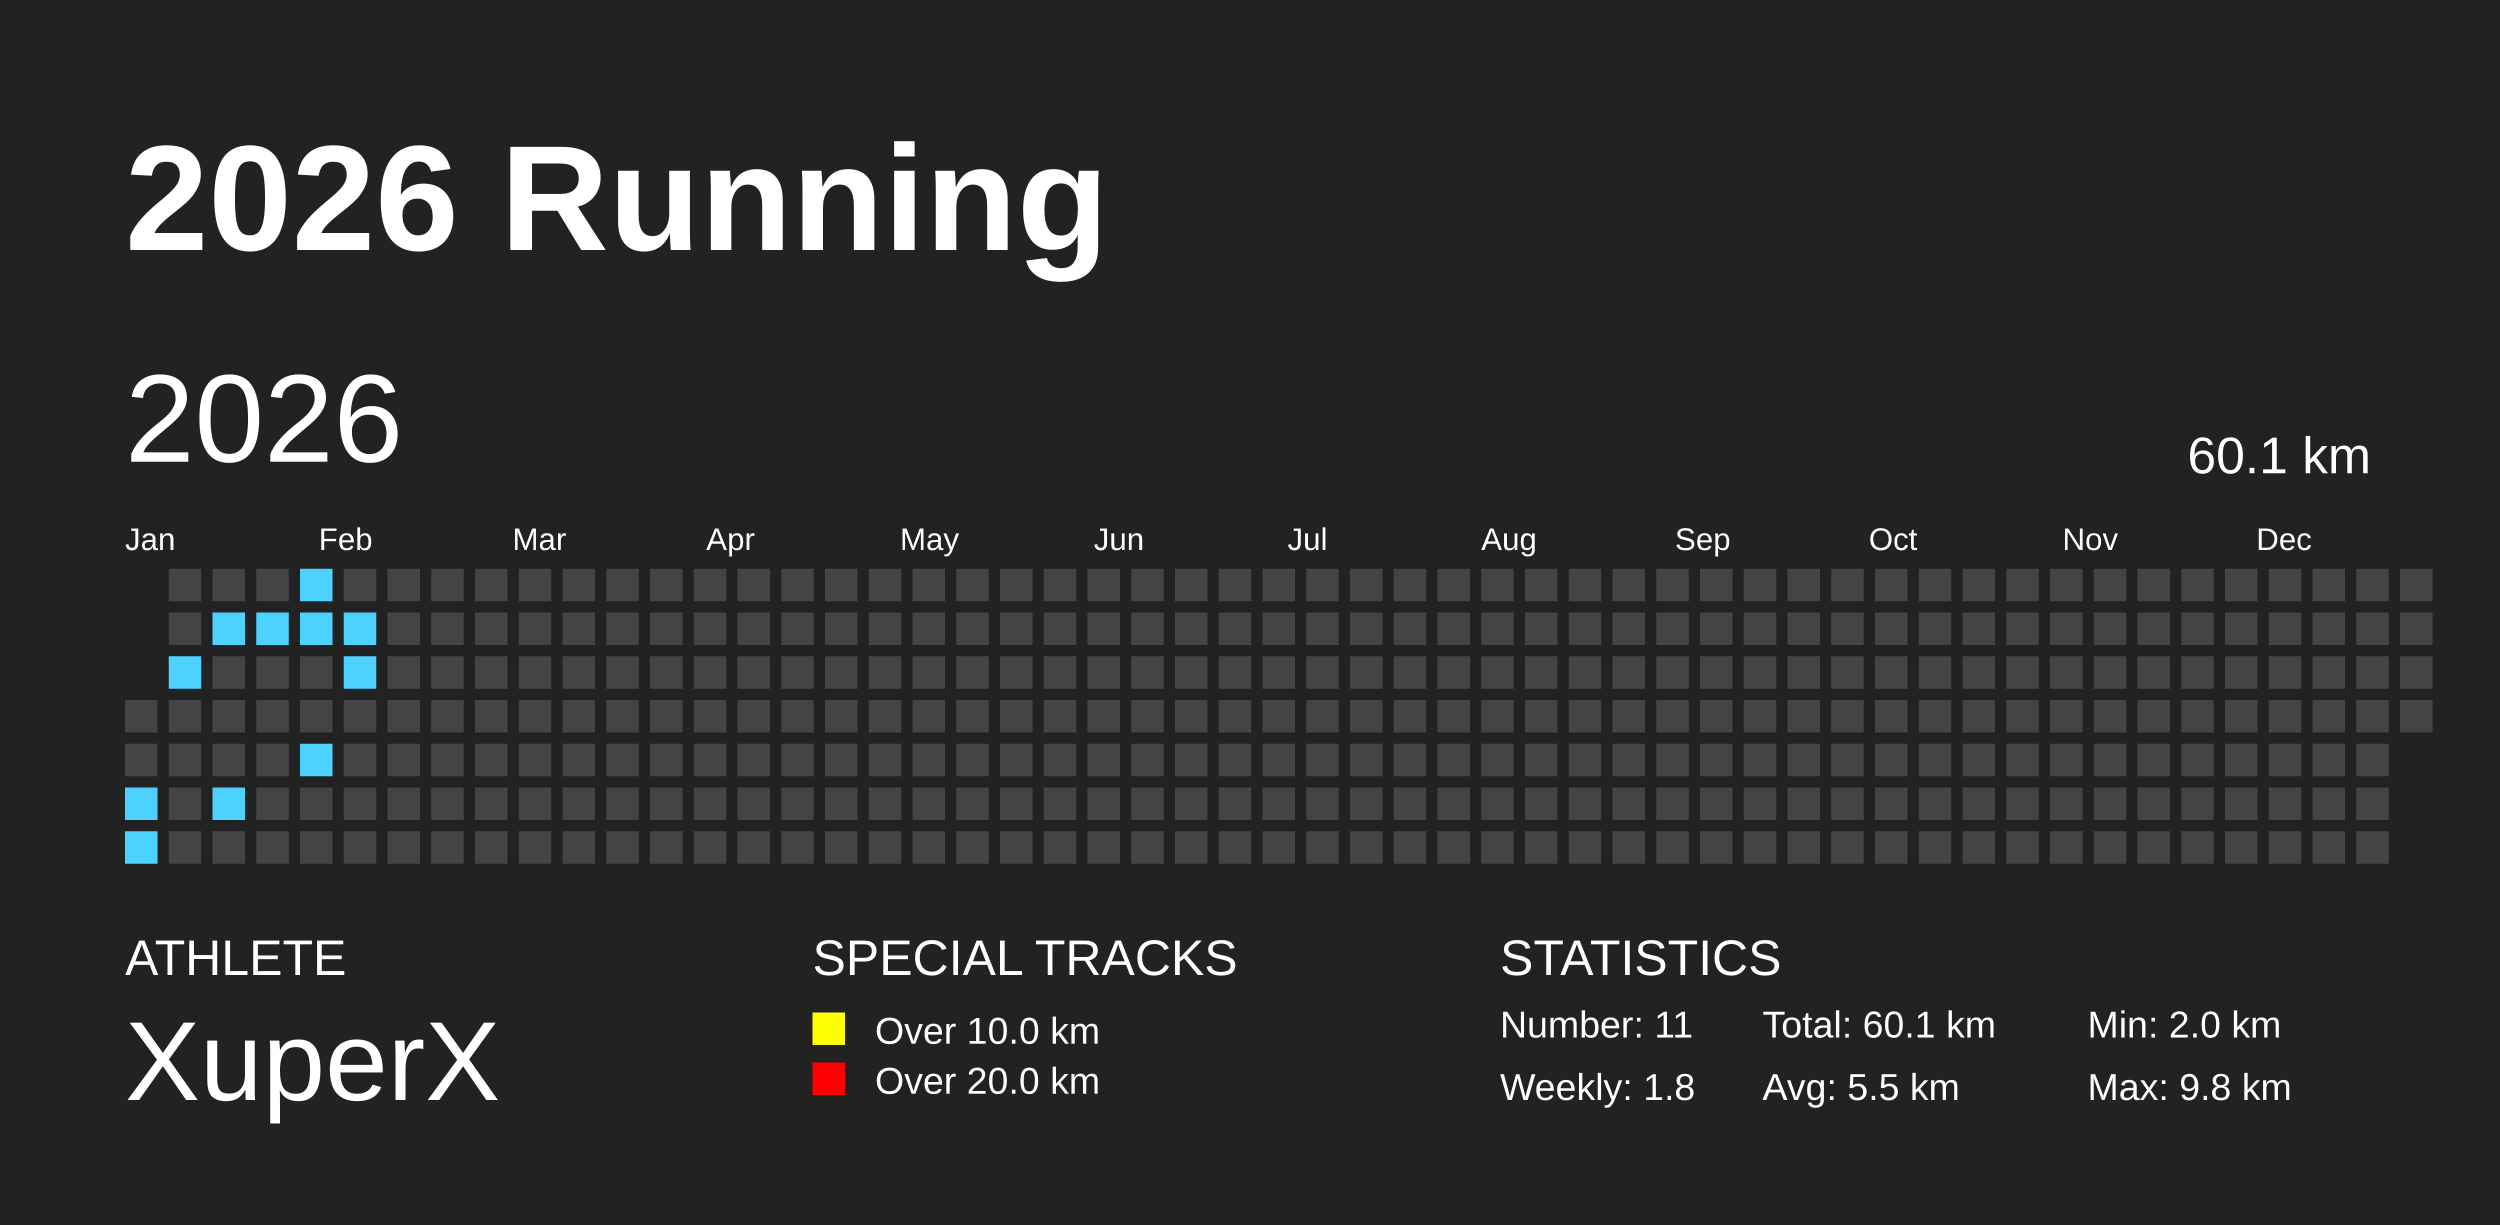
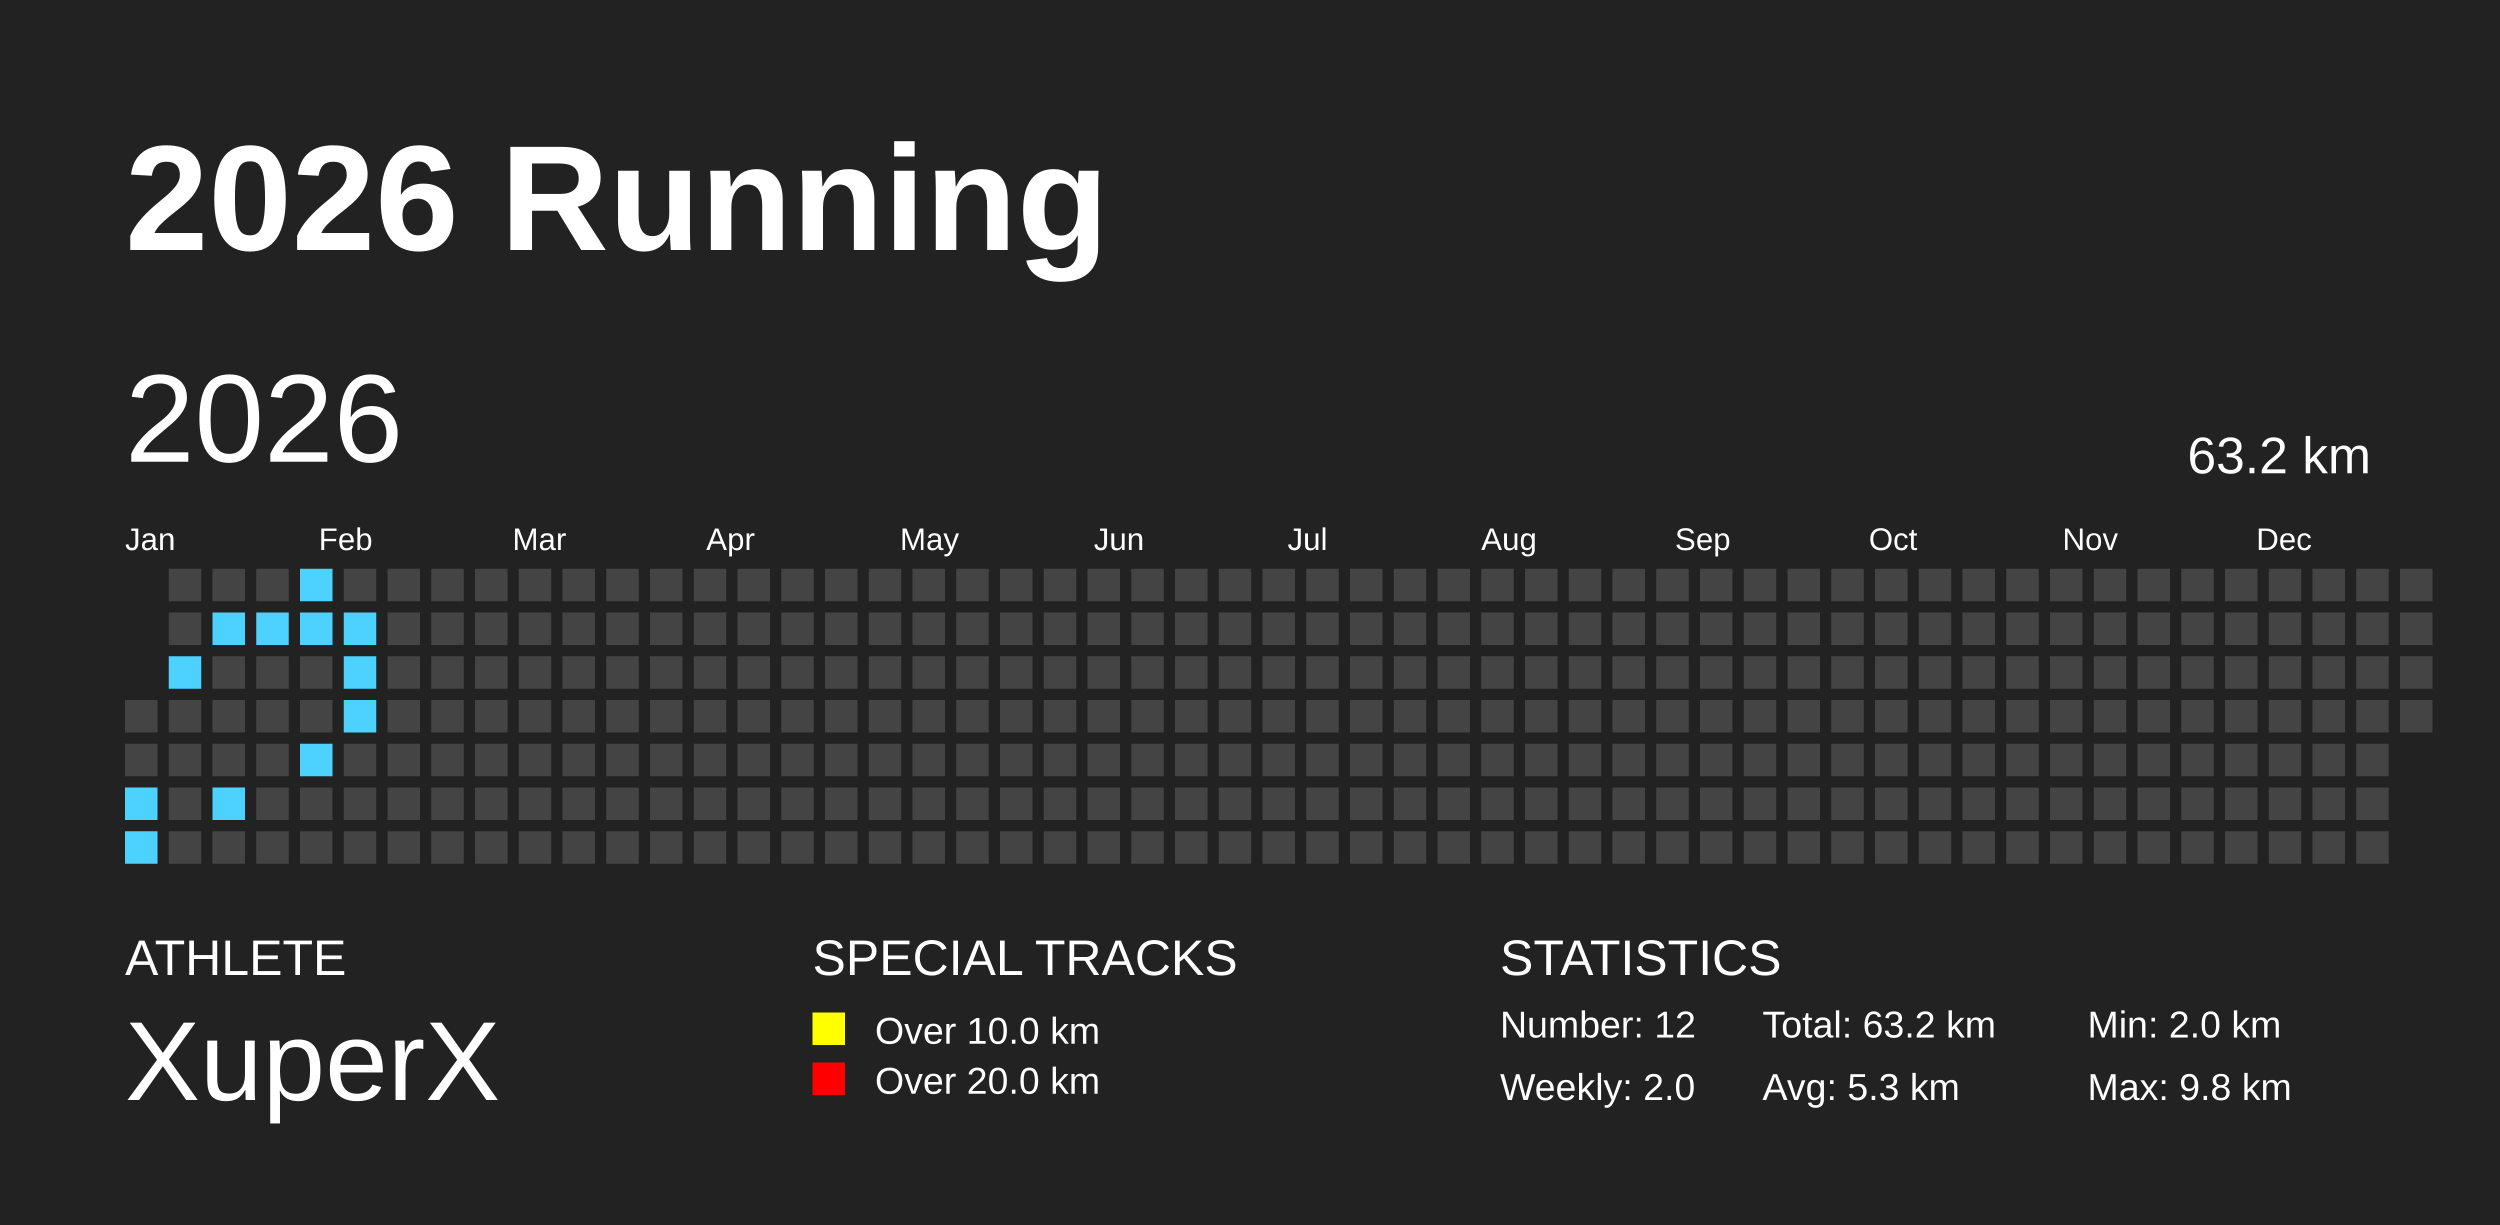
<svg xmlns="http://www.w3.org/2000/svg" baseProfile="full" height="98mm" version="1.1" viewBox="0,0,200,98" width="200mm">
  <defs />
  <rect fill="#222222" height="98" width="200" x="0" y="0" />
  <text fill="#FFFFFF" style="font-size:12px; font-family:Arial; font-weight:bold;" x="10" y="20">2026 Running</text>
  <text fill="#FFFFFF" style="font-size:4px; font-family:Arial" x="10" y="78">ATHLETE</text>
  <text fill="#FFFFFF" style="font-size:9px; font-family:Arial" x="10" y="88">XuperX</text>
  <text fill="#FFFFFF" style="font-size:4px; font-family:Arial" x="65" y="78">SPECIAL TRACKS</text>
  <rect fill="yellow" height="2.6" width="2.6" x="65" y="81" />
  <text fill="#FFFFFF" style="font-size:3px; font-family:Arial" x="70" y="83.5">Over 10.0 km</text>
  <rect fill="red" height="2.6" width="2.6" x="65" y="85" />
  <text fill="#FFFFFF" style="font-size:3px; font-family:Arial" x="70" y="87.5">Over 20.0 km</text>
  <text fill="#FFFFFF" style="font-size:4px; font-family:Arial" x="120" y="78">STATISTICS</text>
-   <text fill="#FFFFFF" style="font-size:3px; font-family:Arial" x="120" y="83">Number: 11</text>
-   <text fill="#FFFFFF" style="font-size:3px; font-family:Arial" x="120" y="88">Weekly: 1.8</text>
-   <text fill="#FFFFFF" style="font-size:3px; font-family:Arial" x="141" y="83">Total: 60.1 km</text>
-   <text fill="#FFFFFF" style="font-size:3px; font-family:Arial" x="141" y="88">Avg: 5.5 km</text>
+   <text fill="#FFFFFF" style="font-size:3px; font-family:Arial" x="120" y="83">Number: 12</text>
+   <text fill="#FFFFFF" style="font-size:3px; font-family:Arial" x="120" y="88">Weekly: 2.0</text>
+   <text fill="#FFFFFF" style="font-size:3px; font-family:Arial" x="141" y="83">Total: 63.2 km</text>
+   <text fill="#FFFFFF" style="font-size:3px; font-family:Arial" x="141" y="88">Avg: 5.3 km</text>
  <text fill="#FFFFFF" style="font-size:3px; font-family:Arial" x="167" y="83">Min: 2.0 km</text>
  <text fill="#FFFFFF" style="font-size:3px; font-family:Arial" x="167" y="88">Max: 9.8 km</text>
  <text dominant-baseline="hanging" fill="#FFFFFF" style="font-size:10.0px; font-family:Arial;" x="10" y="30">2026</text>
-   <text dominant-baseline="hanging" fill="#FFFFFF" style="font-size:4.125px; font-family:Arial;" x="175" y="35">60.1 km</text>
+   <text dominant-baseline="hanging" fill="#FFFFFF" style="font-size:4.125px; font-family:Arial;" x="175" y="35">63.2 km</text>
  <text fill="#FFFFFF" style="font-size:2.5px; font-family:Arial" x="10.0" y="44">Jan</text>
  <text fill="#FFFFFF" style="font-size:2.5px; font-family:Arial" x="25.5" y="44">Feb</text>
  <text fill="#FFFFFF" style="font-size:2.5px; font-family:Arial" x="41.0" y="44">Mar</text>
  <text fill="#FFFFFF" style="font-size:2.5px; font-family:Arial" x="56.5" y="44">Apr</text>
  <text fill="#FFFFFF" style="font-size:2.5px; font-family:Arial" x="72.0" y="44">May</text>
  <text fill="#FFFFFF" style="font-size:2.5px; font-family:Arial" x="87.5" y="44">Jun</text>
  <text fill="#FFFFFF" style="font-size:2.5px; font-family:Arial" x="103.0" y="44">Jul</text>
  <text fill="#FFFFFF" style="font-size:2.5px; font-family:Arial" x="118.5" y="44">Aug</text>
  <text fill="#FFFFFF" style="font-size:2.5px; font-family:Arial" x="134.0" y="44">Sep</text>
  <text fill="#FFFFFF" style="font-size:2.5px; font-family:Arial" x="149.5" y="44">Oct</text>
  <text fill="#FFFFFF" style="font-size:2.5px; font-family:Arial" x="165.0" y="44">Nov</text>
  <text fill="#FFFFFF" style="font-size:2.5px; font-family:Arial" x="180.5" y="44">Dec</text>
  <rect fill="#444444" height="2.6" width="2.6" x="10.0" y="56.0" />
  <rect fill="#444444" height="2.6" width="2.6" x="10.0" y="59.5" />
  <rect fill="#4DD2FF" height="2.6" width="2.6" x="10.0" y="63.0" />
  <rect fill="#4DD2FF" height="2.6" width="2.6" x="10.0" y="66.5" />
  <rect fill="#444444" height="2.6" width="2.6" x="13.5" y="45.5" />
  <rect fill="#444444" height="2.6" width="2.6" x="13.5" y="49.0" />
  <rect fill="#4DD2FF" height="2.6" width="2.6" x="13.5" y="52.5" />
  <rect fill="#444444" height="2.6" width="2.6" x="13.5" y="56.0" />
  <rect fill="#444444" height="2.6" width="2.6" x="13.5" y="59.5" />
  <rect fill="#444444" height="2.6" width="2.6" x="13.5" y="63.0" />
  <rect fill="#444444" height="2.6" width="2.6" x="13.5" y="66.5" />
  <rect fill="#444444" height="2.6" width="2.6" x="17.0" y="45.5" />
  <rect fill="#4DD2FF" height="2.6" width="2.6" x="17.0" y="49.0" />
  <rect fill="#444444" height="2.6" width="2.6" x="17.0" y="52.5" />
  <rect fill="#444444" height="2.6" width="2.6" x="17.0" y="56.0" />
  <rect fill="#444444" height="2.6" width="2.6" x="17.0" y="59.5" />
  <rect fill="#4DD2FF" height="2.6" width="2.6" x="17.0" y="63.0" />
  <rect fill="#444444" height="2.6" width="2.6" x="17.0" y="66.5" />
  <rect fill="#444444" height="2.6" width="2.6" x="20.5" y="45.5" />
  <rect fill="#4DD2FF" height="2.6" width="2.6" x="20.5" y="49.0" />
  <rect fill="#444444" height="2.6" width="2.6" x="20.5" y="52.5" />
  <rect fill="#444444" height="2.6" width="2.6" x="20.5" y="56.0" />
  <rect fill="#444444" height="2.6" width="2.6" x="20.5" y="59.5" />
  <rect fill="#444444" height="2.6" width="2.6" x="20.5" y="63.0" />
  <rect fill="#444444" height="2.6" width="2.6" x="20.5" y="66.5" />
  <rect fill="#4DD2FF" height="2.6" width="2.6" x="24.0" y="45.5" />
  <rect fill="#4DD2FF" height="2.6" width="2.6" x="24.0" y="49.0" />
  <rect fill="#444444" height="2.6" width="2.6" x="24.0" y="52.5" />
  <rect fill="#444444" height="2.6" width="2.6" x="24.0" y="56.0" />
  <rect fill="#4DD2FF" height="2.6" width="2.6" x="24.0" y="59.5" />
  <rect fill="#444444" height="2.6" width="2.6" x="24.0" y="63.0" />
  <rect fill="#444444" height="2.6" width="2.6" x="24.0" y="66.5" />
  <rect fill="#444444" height="2.6" width="2.6" x="27.5" y="45.5" />
  <rect fill="#4DD2FF" height="2.6" width="2.6" x="27.5" y="49.0" />
  <rect fill="#4DD2FF" height="2.6" width="2.6" x="27.5" y="52.5" />
-   <rect fill="#444444" height="2.6" width="2.6" x="27.5" y="56.0" />
+   <rect fill="#4DD2FF" height="2.6" width="2.6" x="27.5" y="56.0" />
  <rect fill="#444444" height="2.6" width="2.6" x="27.5" y="59.5" />
  <rect fill="#444444" height="2.6" width="2.6" x="27.5" y="63.0" />
  <rect fill="#444444" height="2.6" width="2.6" x="27.5" y="66.5" />
  <rect fill="#444444" height="2.6" width="2.6" x="31.0" y="45.5" />
  <rect fill="#444444" height="2.6" width="2.6" x="31.0" y="49.0" />
  <rect fill="#444444" height="2.6" width="2.6" x="31.0" y="52.5" />
  <rect fill="#444444" height="2.6" width="2.6" x="31.0" y="56.0" />
  <rect fill="#444444" height="2.6" width="2.6" x="31.0" y="59.5" />
  <rect fill="#444444" height="2.6" width="2.6" x="31.0" y="63.0" />
  <rect fill="#444444" height="2.6" width="2.6" x="31.0" y="66.5" />
  <rect fill="#444444" height="2.6" width="2.6" x="34.5" y="45.5" />
  <rect fill="#444444" height="2.6" width="2.6" x="34.5" y="49.0" />
  <rect fill="#444444" height="2.6" width="2.6" x="34.5" y="52.5" />
  <rect fill="#444444" height="2.6" width="2.6" x="34.5" y="56.0" />
  <rect fill="#444444" height="2.6" width="2.6" x="34.5" y="59.5" />
  <rect fill="#444444" height="2.6" width="2.6" x="34.5" y="63.0" />
  <rect fill="#444444" height="2.6" width="2.6" x="34.5" y="66.5" />
  <rect fill="#444444" height="2.6" width="2.6" x="38.0" y="45.5" />
  <rect fill="#444444" height="2.6" width="2.6" x="38.0" y="49.0" />
  <rect fill="#444444" height="2.6" width="2.6" x="38.0" y="52.5" />
  <rect fill="#444444" height="2.6" width="2.6" x="38.0" y="56.0" />
  <rect fill="#444444" height="2.6" width="2.6" x="38.0" y="59.5" />
  <rect fill="#444444" height="2.6" width="2.6" x="38.0" y="63.0" />
  <rect fill="#444444" height="2.6" width="2.6" x="38.0" y="66.5" />
  <rect fill="#444444" height="2.6" width="2.6" x="41.5" y="45.5" />
  <rect fill="#444444" height="2.6" width="2.6" x="41.5" y="49.0" />
  <rect fill="#444444" height="2.6" width="2.6" x="41.5" y="52.5" />
  <rect fill="#444444" height="2.6" width="2.6" x="41.5" y="56.0" />
  <rect fill="#444444" height="2.6" width="2.6" x="41.5" y="59.5" />
  <rect fill="#444444" height="2.6" width="2.6" x="41.5" y="63.0" />
  <rect fill="#444444" height="2.6" width="2.6" x="41.5" y="66.5" />
  <rect fill="#444444" height="2.6" width="2.6" x="45.0" y="45.5" />
  <rect fill="#444444" height="2.6" width="2.6" x="45.0" y="49.0" />
  <rect fill="#444444" height="2.6" width="2.6" x="45.0" y="52.5" />
  <rect fill="#444444" height="2.6" width="2.6" x="45.0" y="56.0" />
  <rect fill="#444444" height="2.6" width="2.6" x="45.0" y="59.5" />
  <rect fill="#444444" height="2.6" width="2.6" x="45.0" y="63.0" />
  <rect fill="#444444" height="2.6" width="2.6" x="45.0" y="66.5" />
  <rect fill="#444444" height="2.6" width="2.6" x="48.5" y="45.5" />
  <rect fill="#444444" height="2.6" width="2.6" x="48.5" y="49.0" />
  <rect fill="#444444" height="2.6" width="2.6" x="48.5" y="52.5" />
  <rect fill="#444444" height="2.6" width="2.6" x="48.5" y="56.0" />
  <rect fill="#444444" height="2.6" width="2.6" x="48.5" y="59.5" />
  <rect fill="#444444" height="2.6" width="2.6" x="48.5" y="63.0" />
  <rect fill="#444444" height="2.6" width="2.6" x="48.5" y="66.5" />
  <rect fill="#444444" height="2.6" width="2.6" x="52.0" y="45.5" />
  <rect fill="#444444" height="2.6" width="2.6" x="52.0" y="49.0" />
  <rect fill="#444444" height="2.6" width="2.6" x="52.0" y="52.5" />
  <rect fill="#444444" height="2.6" width="2.6" x="52.0" y="56.0" />
  <rect fill="#444444" height="2.6" width="2.6" x="52.0" y="59.5" />
  <rect fill="#444444" height="2.6" width="2.6" x="52.0" y="63.0" />
  <rect fill="#444444" height="2.6" width="2.6" x="52.0" y="66.5" />
  <rect fill="#444444" height="2.6" width="2.6" x="55.5" y="45.5" />
  <rect fill="#444444" height="2.6" width="2.6" x="55.5" y="49.0" />
  <rect fill="#444444" height="2.6" width="2.6" x="55.5" y="52.5" />
  <rect fill="#444444" height="2.6" width="2.6" x="55.5" y="56.0" />
  <rect fill="#444444" height="2.6" width="2.6" x="55.5" y="59.5" />
  <rect fill="#444444" height="2.6" width="2.6" x="55.5" y="63.0" />
  <rect fill="#444444" height="2.6" width="2.6" x="55.5" y="66.5" />
  <rect fill="#444444" height="2.6" width="2.6" x="59.0" y="45.5" />
  <rect fill="#444444" height="2.6" width="2.6" x="59.0" y="49.0" />
  <rect fill="#444444" height="2.6" width="2.6" x="59.0" y="52.5" />
  <rect fill="#444444" height="2.6" width="2.6" x="59.0" y="56.0" />
  <rect fill="#444444" height="2.6" width="2.6" x="59.0" y="59.5" />
  <rect fill="#444444" height="2.6" width="2.6" x="59.0" y="63.0" />
  <rect fill="#444444" height="2.6" width="2.6" x="59.0" y="66.5" />
  <rect fill="#444444" height="2.6" width="2.6" x="62.5" y="45.5" />
  <rect fill="#444444" height="2.6" width="2.6" x="62.5" y="49.0" />
  <rect fill="#444444" height="2.6" width="2.6" x="62.5" y="52.5" />
  <rect fill="#444444" height="2.6" width="2.6" x="62.5" y="56.0" />
  <rect fill="#444444" height="2.6" width="2.6" x="62.5" y="59.5" />
  <rect fill="#444444" height="2.6" width="2.6" x="62.5" y="63.0" />
  <rect fill="#444444" height="2.6" width="2.6" x="62.5" y="66.5" />
  <rect fill="#444444" height="2.6" width="2.6" x="66.0" y="45.5" />
  <rect fill="#444444" height="2.6" width="2.6" x="66.0" y="49.0" />
  <rect fill="#444444" height="2.6" width="2.6" x="66.0" y="52.5" />
  <rect fill="#444444" height="2.6" width="2.6" x="66.0" y="56.0" />
  <rect fill="#444444" height="2.6" width="2.6" x="66.0" y="59.5" />
  <rect fill="#444444" height="2.6" width="2.6" x="66.0" y="63.0" />
  <rect fill="#444444" height="2.6" width="2.6" x="66.0" y="66.5" />
  <rect fill="#444444" height="2.6" width="2.6" x="69.5" y="45.5" />
  <rect fill="#444444" height="2.6" width="2.6" x="69.5" y="49.0" />
  <rect fill="#444444" height="2.6" width="2.6" x="69.5" y="52.5" />
  <rect fill="#444444" height="2.6" width="2.6" x="69.5" y="56.0" />
  <rect fill="#444444" height="2.6" width="2.6" x="69.5" y="59.5" />
  <rect fill="#444444" height="2.6" width="2.6" x="69.5" y="63.0" />
  <rect fill="#444444" height="2.6" width="2.6" x="69.5" y="66.5" />
  <rect fill="#444444" height="2.6" width="2.6" x="73.0" y="45.5" />
  <rect fill="#444444" height="2.6" width="2.6" x="73.0" y="49.0" />
  <rect fill="#444444" height="2.6" width="2.6" x="73.0" y="52.5" />
  <rect fill="#444444" height="2.6" width="2.6" x="73.0" y="56.0" />
  <rect fill="#444444" height="2.6" width="2.6" x="73.0" y="59.5" />
  <rect fill="#444444" height="2.6" width="2.6" x="73.0" y="63.0" />
  <rect fill="#444444" height="2.6" width="2.6" x="73.0" y="66.5" />
  <rect fill="#444444" height="2.6" width="2.6" x="76.5" y="45.5" />
  <rect fill="#444444" height="2.6" width="2.6" x="76.5" y="49.0" />
  <rect fill="#444444" height="2.6" width="2.6" x="76.5" y="52.5" />
  <rect fill="#444444" height="2.6" width="2.6" x="76.5" y="56.0" />
  <rect fill="#444444" height="2.6" width="2.6" x="76.5" y="59.5" />
  <rect fill="#444444" height="2.6" width="2.6" x="76.5" y="63.0" />
  <rect fill="#444444" height="2.6" width="2.6" x="76.5" y="66.5" />
  <rect fill="#444444" height="2.6" width="2.6" x="80.0" y="45.5" />
  <rect fill="#444444" height="2.6" width="2.6" x="80.0" y="49.0" />
  <rect fill="#444444" height="2.6" width="2.6" x="80.0" y="52.5" />
  <rect fill="#444444" height="2.6" width="2.6" x="80.0" y="56.0" />
  <rect fill="#444444" height="2.6" width="2.6" x="80.0" y="59.5" />
  <rect fill="#444444" height="2.6" width="2.6" x="80.0" y="63.0" />
  <rect fill="#444444" height="2.6" width="2.6" x="80.0" y="66.5" />
  <rect fill="#444444" height="2.6" width="2.6" x="83.5" y="45.5" />
  <rect fill="#444444" height="2.6" width="2.6" x="83.5" y="49.0" />
  <rect fill="#444444" height="2.6" width="2.6" x="83.5" y="52.5" />
  <rect fill="#444444" height="2.6" width="2.6" x="83.5" y="56.0" />
  <rect fill="#444444" height="2.6" width="2.6" x="83.5" y="59.5" />
  <rect fill="#444444" height="2.6" width="2.6" x="83.5" y="63.0" />
  <rect fill="#444444" height="2.6" width="2.6" x="83.5" y="66.5" />
  <rect fill="#444444" height="2.6" width="2.6" x="87.0" y="45.5" />
  <rect fill="#444444" height="2.6" width="2.6" x="87.0" y="49.0" />
  <rect fill="#444444" height="2.6" width="2.6" x="87.0" y="52.5" />
  <rect fill="#444444" height="2.6" width="2.6" x="87.0" y="56.0" />
  <rect fill="#444444" height="2.6" width="2.6" x="87.0" y="59.5" />
  <rect fill="#444444" height="2.6" width="2.6" x="87.0" y="63.0" />
  <rect fill="#444444" height="2.6" width="2.6" x="87.0" y="66.5" />
  <rect fill="#444444" height="2.6" width="2.6" x="90.5" y="45.5" />
  <rect fill="#444444" height="2.6" width="2.6" x="90.5" y="49.0" />
  <rect fill="#444444" height="2.6" width="2.6" x="90.5" y="52.5" />
  <rect fill="#444444" height="2.6" width="2.6" x="90.5" y="56.0" />
  <rect fill="#444444" height="2.6" width="2.6" x="90.5" y="59.5" />
  <rect fill="#444444" height="2.6" width="2.6" x="90.5" y="63.0" />
  <rect fill="#444444" height="2.6" width="2.6" x="90.5" y="66.5" />
  <rect fill="#444444" height="2.6" width="2.6" x="94.0" y="45.5" />
  <rect fill="#444444" height="2.6" width="2.6" x="94.0" y="49.0" />
  <rect fill="#444444" height="2.6" width="2.6" x="94.0" y="52.5" />
  <rect fill="#444444" height="2.6" width="2.6" x="94.0" y="56.0" />
  <rect fill="#444444" height="2.6" width="2.6" x="94.0" y="59.5" />
  <rect fill="#444444" height="2.6" width="2.6" x="94.0" y="63.0" />
  <rect fill="#444444" height="2.6" width="2.6" x="94.0" y="66.5" />
  <rect fill="#444444" height="2.6" width="2.6" x="97.5" y="45.5" />
  <rect fill="#444444" height="2.6" width="2.6" x="97.5" y="49.0" />
  <rect fill="#444444" height="2.6" width="2.6" x="97.5" y="52.5" />
  <rect fill="#444444" height="2.6" width="2.6" x="97.5" y="56.0" />
  <rect fill="#444444" height="2.6" width="2.6" x="97.5" y="59.5" />
  <rect fill="#444444" height="2.6" width="2.6" x="97.5" y="63.0" />
  <rect fill="#444444" height="2.6" width="2.6" x="97.5" y="66.5" />
  <rect fill="#444444" height="2.6" width="2.6" x="101.0" y="45.5" />
  <rect fill="#444444" height="2.6" width="2.6" x="101.0" y="49.0" />
  <rect fill="#444444" height="2.6" width="2.6" x="101.0" y="52.5" />
  <rect fill="#444444" height="2.6" width="2.6" x="101.0" y="56.0" />
  <rect fill="#444444" height="2.6" width="2.6" x="101.0" y="59.5" />
  <rect fill="#444444" height="2.6" width="2.6" x="101.0" y="63.0" />
  <rect fill="#444444" height="2.6" width="2.6" x="101.0" y="66.5" />
  <rect fill="#444444" height="2.6" width="2.6" x="104.5" y="45.5" />
  <rect fill="#444444" height="2.6" width="2.6" x="104.5" y="49.0" />
  <rect fill="#444444" height="2.6" width="2.6" x="104.5" y="52.5" />
  <rect fill="#444444" height="2.6" width="2.6" x="104.5" y="56.0" />
  <rect fill="#444444" height="2.6" width="2.6" x="104.5" y="59.5" />
  <rect fill="#444444" height="2.6" width="2.6" x="104.5" y="63.0" />
  <rect fill="#444444" height="2.6" width="2.6" x="104.5" y="66.5" />
  <rect fill="#444444" height="2.6" width="2.6" x="108.0" y="45.5" />
  <rect fill="#444444" height="2.6" width="2.6" x="108.0" y="49.0" />
  <rect fill="#444444" height="2.6" width="2.6" x="108.0" y="52.5" />
  <rect fill="#444444" height="2.6" width="2.6" x="108.0" y="56.0" />
  <rect fill="#444444" height="2.6" width="2.6" x="108.0" y="59.5" />
  <rect fill="#444444" height="2.6" width="2.6" x="108.0" y="63.0" />
  <rect fill="#444444" height="2.6" width="2.6" x="108.0" y="66.5" />
  <rect fill="#444444" height="2.6" width="2.6" x="111.5" y="45.5" />
  <rect fill="#444444" height="2.6" width="2.6" x="111.5" y="49.0" />
  <rect fill="#444444" height="2.6" width="2.6" x="111.5" y="52.5" />
  <rect fill="#444444" height="2.6" width="2.6" x="111.5" y="56.0" />
  <rect fill="#444444" height="2.6" width="2.6" x="111.5" y="59.5" />
  <rect fill="#444444" height="2.6" width="2.6" x="111.5" y="63.0" />
  <rect fill="#444444" height="2.6" width="2.6" x="111.5" y="66.5" />
  <rect fill="#444444" height="2.6" width="2.6" x="115.0" y="45.5" />
  <rect fill="#444444" height="2.6" width="2.6" x="115.0" y="49.0" />
  <rect fill="#444444" height="2.6" width="2.6" x="115.0" y="52.5" />
  <rect fill="#444444" height="2.6" width="2.6" x="115.0" y="56.0" />
  <rect fill="#444444" height="2.6" width="2.6" x="115.0" y="59.5" />
  <rect fill="#444444" height="2.6" width="2.6" x="115.0" y="63.0" />
  <rect fill="#444444" height="2.6" width="2.6" x="115.0" y="66.5" />
  <rect fill="#444444" height="2.6" width="2.6" x="118.5" y="45.5" />
  <rect fill="#444444" height="2.6" width="2.6" x="118.5" y="49.0" />
  <rect fill="#444444" height="2.6" width="2.6" x="118.5" y="52.5" />
  <rect fill="#444444" height="2.6" width="2.6" x="118.5" y="56.0" />
  <rect fill="#444444" height="2.6" width="2.6" x="118.5" y="59.5" />
  <rect fill="#444444" height="2.6" width="2.6" x="118.5" y="63.0" />
  <rect fill="#444444" height="2.6" width="2.6" x="118.5" y="66.5" />
  <rect fill="#444444" height="2.6" width="2.6" x="122.0" y="45.5" />
  <rect fill="#444444" height="2.6" width="2.6" x="122.0" y="49.0" />
  <rect fill="#444444" height="2.6" width="2.6" x="122.0" y="52.5" />
  <rect fill="#444444" height="2.6" width="2.6" x="122.0" y="56.0" />
  <rect fill="#444444" height="2.6" width="2.6" x="122.0" y="59.5" />
  <rect fill="#444444" height="2.6" width="2.6" x="122.0" y="63.0" />
  <rect fill="#444444" height="2.6" width="2.6" x="122.0" y="66.5" />
  <rect fill="#444444" height="2.6" width="2.6" x="125.5" y="45.5" />
  <rect fill="#444444" height="2.6" width="2.6" x="125.5" y="49.0" />
  <rect fill="#444444" height="2.6" width="2.6" x="125.5" y="52.5" />
  <rect fill="#444444" height="2.6" width="2.6" x="125.5" y="56.0" />
  <rect fill="#444444" height="2.6" width="2.6" x="125.5" y="59.5" />
  <rect fill="#444444" height="2.6" width="2.6" x="125.5" y="63.0" />
  <rect fill="#444444" height="2.6" width="2.6" x="125.5" y="66.5" />
  <rect fill="#444444" height="2.6" width="2.6" x="129.0" y="45.5" />
  <rect fill="#444444" height="2.6" width="2.6" x="129.0" y="49.0" />
  <rect fill="#444444" height="2.6" width="2.6" x="129.0" y="52.5" />
  <rect fill="#444444" height="2.6" width="2.6" x="129.0" y="56.0" />
  <rect fill="#444444" height="2.6" width="2.6" x="129.0" y="59.5" />
  <rect fill="#444444" height="2.6" width="2.6" x="129.0" y="63.0" />
  <rect fill="#444444" height="2.6" width="2.6" x="129.0" y="66.5" />
  <rect fill="#444444" height="2.6" width="2.6" x="132.5" y="45.5" />
  <rect fill="#444444" height="2.6" width="2.6" x="132.5" y="49.0" />
  <rect fill="#444444" height="2.6" width="2.6" x="132.5" y="52.5" />
  <rect fill="#444444" height="2.6" width="2.6" x="132.5" y="56.0" />
  <rect fill="#444444" height="2.6" width="2.6" x="132.5" y="59.5" />
  <rect fill="#444444" height="2.6" width="2.6" x="132.5" y="63.0" />
  <rect fill="#444444" height="2.6" width="2.6" x="132.5" y="66.5" />
  <rect fill="#444444" height="2.6" width="2.6" x="136.0" y="45.5" />
  <rect fill="#444444" height="2.6" width="2.6" x="136.0" y="49.0" />
  <rect fill="#444444" height="2.6" width="2.6" x="136.0" y="52.5" />
  <rect fill="#444444" height="2.6" width="2.6" x="136.0" y="56.0" />
  <rect fill="#444444" height="2.6" width="2.6" x="136.0" y="59.5" />
  <rect fill="#444444" height="2.6" width="2.6" x="136.0" y="63.0" />
  <rect fill="#444444" height="2.6" width="2.6" x="136.0" y="66.5" />
  <rect fill="#444444" height="2.6" width="2.6" x="139.5" y="45.5" />
  <rect fill="#444444" height="2.6" width="2.6" x="139.5" y="49.0" />
  <rect fill="#444444" height="2.6" width="2.6" x="139.5" y="52.5" />
  <rect fill="#444444" height="2.6" width="2.6" x="139.5" y="56.0" />
  <rect fill="#444444" height="2.6" width="2.6" x="139.5" y="59.5" />
  <rect fill="#444444" height="2.6" width="2.6" x="139.5" y="63.0" />
  <rect fill="#444444" height="2.6" width="2.6" x="139.5" y="66.5" />
  <rect fill="#444444" height="2.6" width="2.6" x="143.0" y="45.5" />
  <rect fill="#444444" height="2.6" width="2.6" x="143.0" y="49.0" />
  <rect fill="#444444" height="2.6" width="2.6" x="143.0" y="52.5" />
  <rect fill="#444444" height="2.6" width="2.6" x="143.0" y="56.0" />
  <rect fill="#444444" height="2.6" width="2.6" x="143.0" y="59.5" />
  <rect fill="#444444" height="2.6" width="2.6" x="143.0" y="63.0" />
  <rect fill="#444444" height="2.6" width="2.6" x="143.0" y="66.5" />
  <rect fill="#444444" height="2.6" width="2.6" x="146.5" y="45.5" />
  <rect fill="#444444" height="2.6" width="2.6" x="146.5" y="49.0" />
  <rect fill="#444444" height="2.6" width="2.6" x="146.5" y="52.5" />
  <rect fill="#444444" height="2.6" width="2.6" x="146.5" y="56.0" />
  <rect fill="#444444" height="2.6" width="2.6" x="146.5" y="59.5" />
  <rect fill="#444444" height="2.6" width="2.6" x="146.5" y="63.0" />
  <rect fill="#444444" height="2.6" width="2.6" x="146.5" y="66.5" />
  <rect fill="#444444" height="2.6" width="2.6" x="150.0" y="45.5" />
  <rect fill="#444444" height="2.6" width="2.6" x="150.0" y="49.0" />
  <rect fill="#444444" height="2.6" width="2.6" x="150.0" y="52.5" />
  <rect fill="#444444" height="2.6" width="2.6" x="150.0" y="56.0" />
  <rect fill="#444444" height="2.6" width="2.6" x="150.0" y="59.5" />
  <rect fill="#444444" height="2.6" width="2.6" x="150.0" y="63.0" />
  <rect fill="#444444" height="2.6" width="2.6" x="150.0" y="66.5" />
  <rect fill="#444444" height="2.6" width="2.6" x="153.5" y="45.5" />
  <rect fill="#444444" height="2.6" width="2.6" x="153.5" y="49.0" />
  <rect fill="#444444" height="2.6" width="2.6" x="153.5" y="52.5" />
  <rect fill="#444444" height="2.6" width="2.6" x="153.5" y="56.0" />
  <rect fill="#444444" height="2.6" width="2.6" x="153.5" y="59.5" />
  <rect fill="#444444" height="2.6" width="2.6" x="153.5" y="63.0" />
  <rect fill="#444444" height="2.6" width="2.6" x="153.5" y="66.5" />
  <rect fill="#444444" height="2.6" width="2.6" x="157.0" y="45.5" />
  <rect fill="#444444" height="2.6" width="2.6" x="157.0" y="49.0" />
  <rect fill="#444444" height="2.6" width="2.6" x="157.0" y="52.5" />
  <rect fill="#444444" height="2.6" width="2.6" x="157.0" y="56.0" />
  <rect fill="#444444" height="2.6" width="2.6" x="157.0" y="59.5" />
  <rect fill="#444444" height="2.6" width="2.6" x="157.0" y="63.0" />
  <rect fill="#444444" height="2.6" width="2.6" x="157.0" y="66.5" />
  <rect fill="#444444" height="2.6" width="2.6" x="160.5" y="45.5" />
  <rect fill="#444444" height="2.6" width="2.6" x="160.5" y="49.0" />
  <rect fill="#444444" height="2.6" width="2.6" x="160.5" y="52.5" />
  <rect fill="#444444" height="2.6" width="2.6" x="160.5" y="56.0" />
  <rect fill="#444444" height="2.6" width="2.6" x="160.5" y="59.5" />
  <rect fill="#444444" height="2.6" width="2.6" x="160.5" y="63.0" />
  <rect fill="#444444" height="2.6" width="2.6" x="160.5" y="66.5" />
  <rect fill="#444444" height="2.6" width="2.6" x="164.0" y="45.5" />
  <rect fill="#444444" height="2.6" width="2.6" x="164.0" y="49.0" />
  <rect fill="#444444" height="2.6" width="2.6" x="164.0" y="52.5" />
  <rect fill="#444444" height="2.6" width="2.6" x="164.0" y="56.0" />
  <rect fill="#444444" height="2.6" width="2.6" x="164.0" y="59.5" />
  <rect fill="#444444" height="2.6" width="2.6" x="164.0" y="63.0" />
  <rect fill="#444444" height="2.6" width="2.6" x="164.0" y="66.5" />
  <rect fill="#444444" height="2.6" width="2.6" x="167.5" y="45.5" />
  <rect fill="#444444" height="2.6" width="2.6" x="167.5" y="49.0" />
  <rect fill="#444444" height="2.6" width="2.6" x="167.5" y="52.5" />
  <rect fill="#444444" height="2.6" width="2.6" x="167.5" y="56.0" />
  <rect fill="#444444" height="2.6" width="2.6" x="167.5" y="59.5" />
  <rect fill="#444444" height="2.6" width="2.6" x="167.5" y="63.0" />
  <rect fill="#444444" height="2.6" width="2.6" x="167.5" y="66.5" />
  <rect fill="#444444" height="2.6" width="2.6" x="171.0" y="45.5" />
  <rect fill="#444444" height="2.6" width="2.6" x="171.0" y="49.0" />
  <rect fill="#444444" height="2.6" width="2.6" x="171.0" y="52.5" />
  <rect fill="#444444" height="2.6" width="2.6" x="171.0" y="56.0" />
  <rect fill="#444444" height="2.6" width="2.6" x="171.0" y="59.5" />
  <rect fill="#444444" height="2.6" width="2.6" x="171.0" y="63.0" />
  <rect fill="#444444" height="2.6" width="2.6" x="171.0" y="66.5" />
  <rect fill="#444444" height="2.6" width="2.6" x="174.5" y="45.5" />
  <rect fill="#444444" height="2.6" width="2.6" x="174.5" y="49.0" />
  <rect fill="#444444" height="2.6" width="2.6" x="174.5" y="52.5" />
  <rect fill="#444444" height="2.6" width="2.6" x="174.5" y="56.0" />
  <rect fill="#444444" height="2.6" width="2.6" x="174.5" y="59.5" />
  <rect fill="#444444" height="2.6" width="2.6" x="174.5" y="63.0" />
  <rect fill="#444444" height="2.6" width="2.6" x="174.5" y="66.5" />
  <rect fill="#444444" height="2.6" width="2.6" x="178.0" y="45.5" />
  <rect fill="#444444" height="2.6" width="2.6" x="178.0" y="49.0" />
  <rect fill="#444444" height="2.6" width="2.6" x="178.0" y="52.5" />
  <rect fill="#444444" height="2.6" width="2.6" x="178.0" y="56.0" />
  <rect fill="#444444" height="2.6" width="2.6" x="178.0" y="59.5" />
  <rect fill="#444444" height="2.6" width="2.6" x="178.0" y="63.0" />
  <rect fill="#444444" height="2.6" width="2.6" x="178.0" y="66.5" />
  <rect fill="#444444" height="2.6" width="2.6" x="181.5" y="45.5" />
  <rect fill="#444444" height="2.6" width="2.6" x="181.5" y="49.0" />
  <rect fill="#444444" height="2.6" width="2.6" x="181.5" y="52.5" />
  <rect fill="#444444" height="2.6" width="2.6" x="181.5" y="56.0" />
  <rect fill="#444444" height="2.6" width="2.6" x="181.5" y="59.5" />
  <rect fill="#444444" height="2.6" width="2.6" x="181.5" y="63.0" />
  <rect fill="#444444" height="2.6" width="2.6" x="181.5" y="66.5" />
  <rect fill="#444444" height="2.6" width="2.6" x="185.0" y="45.5" />
  <rect fill="#444444" height="2.6" width="2.6" x="185.0" y="49.0" />
  <rect fill="#444444" height="2.6" width="2.6" x="185.0" y="52.5" />
  <rect fill="#444444" height="2.6" width="2.6" x="185.0" y="56.0" />
  <rect fill="#444444" height="2.6" width="2.6" x="185.0" y="59.5" />
  <rect fill="#444444" height="2.6" width="2.6" x="185.0" y="63.0" />
  <rect fill="#444444" height="2.6" width="2.6" x="185.0" y="66.5" />
  <rect fill="#444444" height="2.6" width="2.6" x="188.5" y="45.5" />
  <rect fill="#444444" height="2.6" width="2.6" x="188.5" y="49.0" />
  <rect fill="#444444" height="2.6" width="2.6" x="188.5" y="52.5" />
  <rect fill="#444444" height="2.6" width="2.6" x="188.5" y="56.0" />
  <rect fill="#444444" height="2.6" width="2.6" x="188.5" y="59.5" />
  <rect fill="#444444" height="2.6" width="2.6" x="188.5" y="63.0" />
  <rect fill="#444444" height="2.6" width="2.6" x="188.5" y="66.5" />
  <rect fill="#444444" height="2.6" width="2.6" x="192.0" y="45.5" />
  <rect fill="#444444" height="2.6" width="2.6" x="192.0" y="49.0" />
  <rect fill="#444444" height="2.6" width="2.6" x="192.0" y="52.5" />
  <rect fill="#444444" height="2.6" width="2.6" x="192.0" y="56.0" />
</svg>
